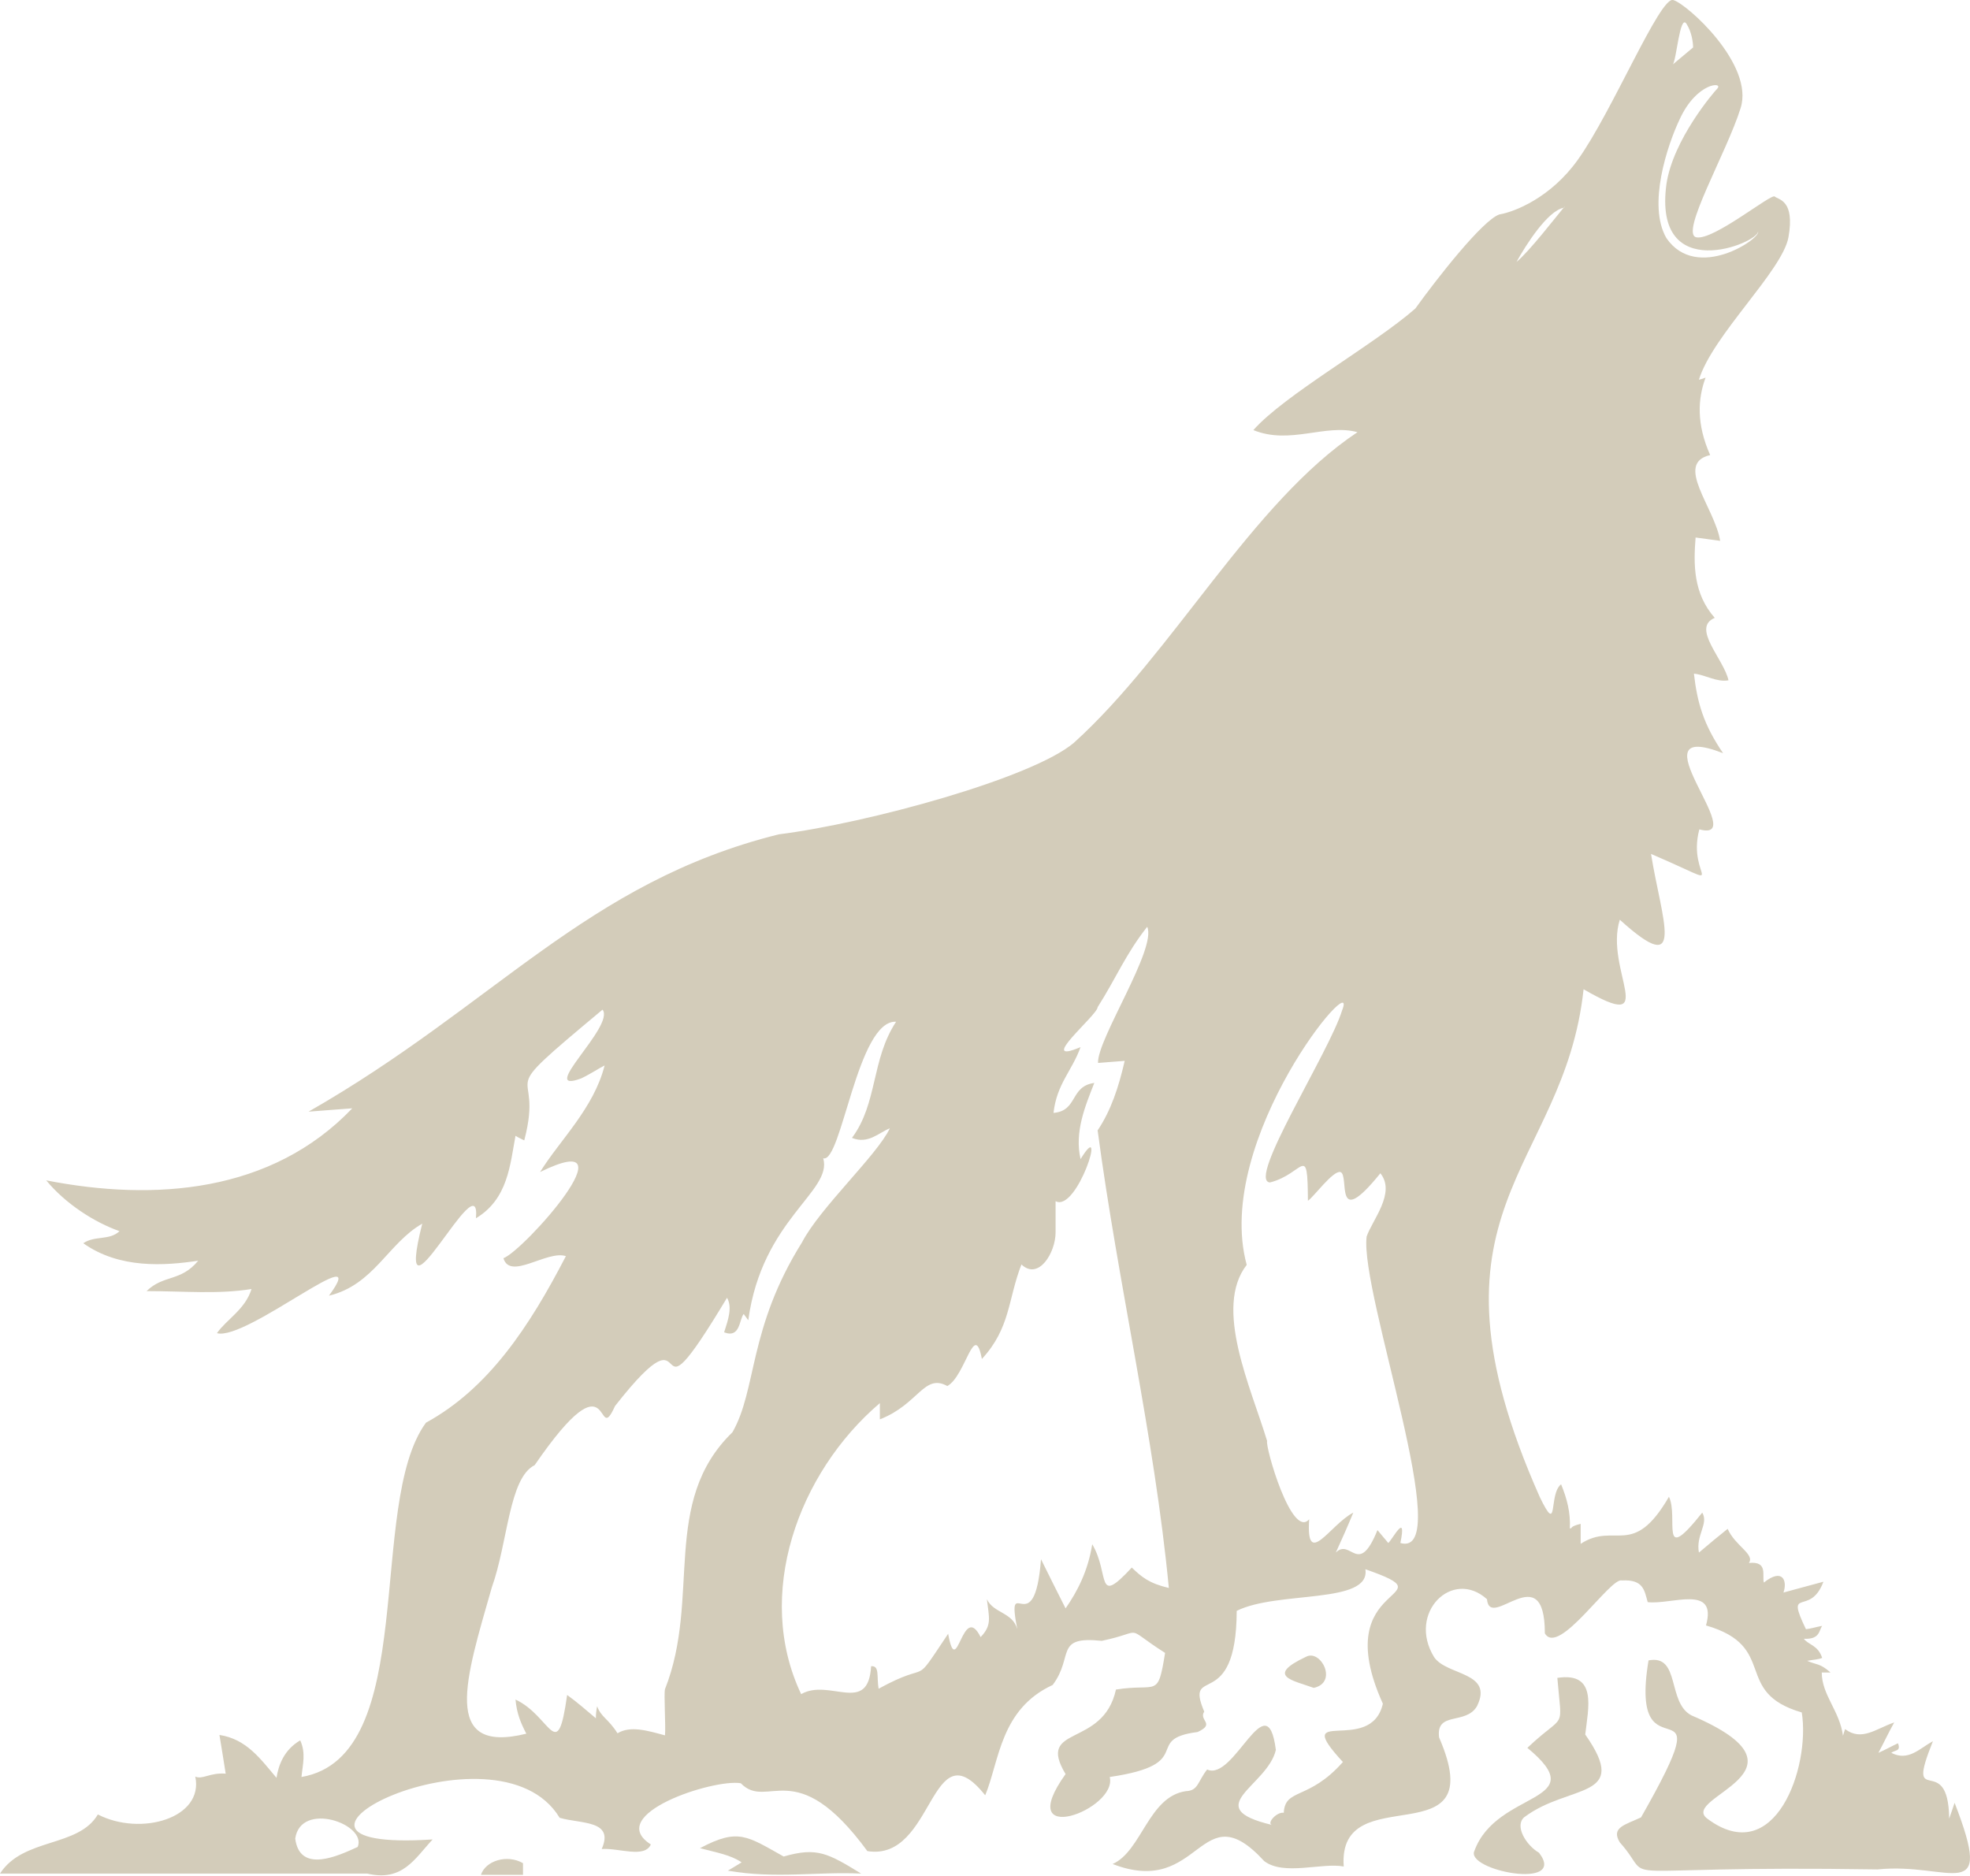
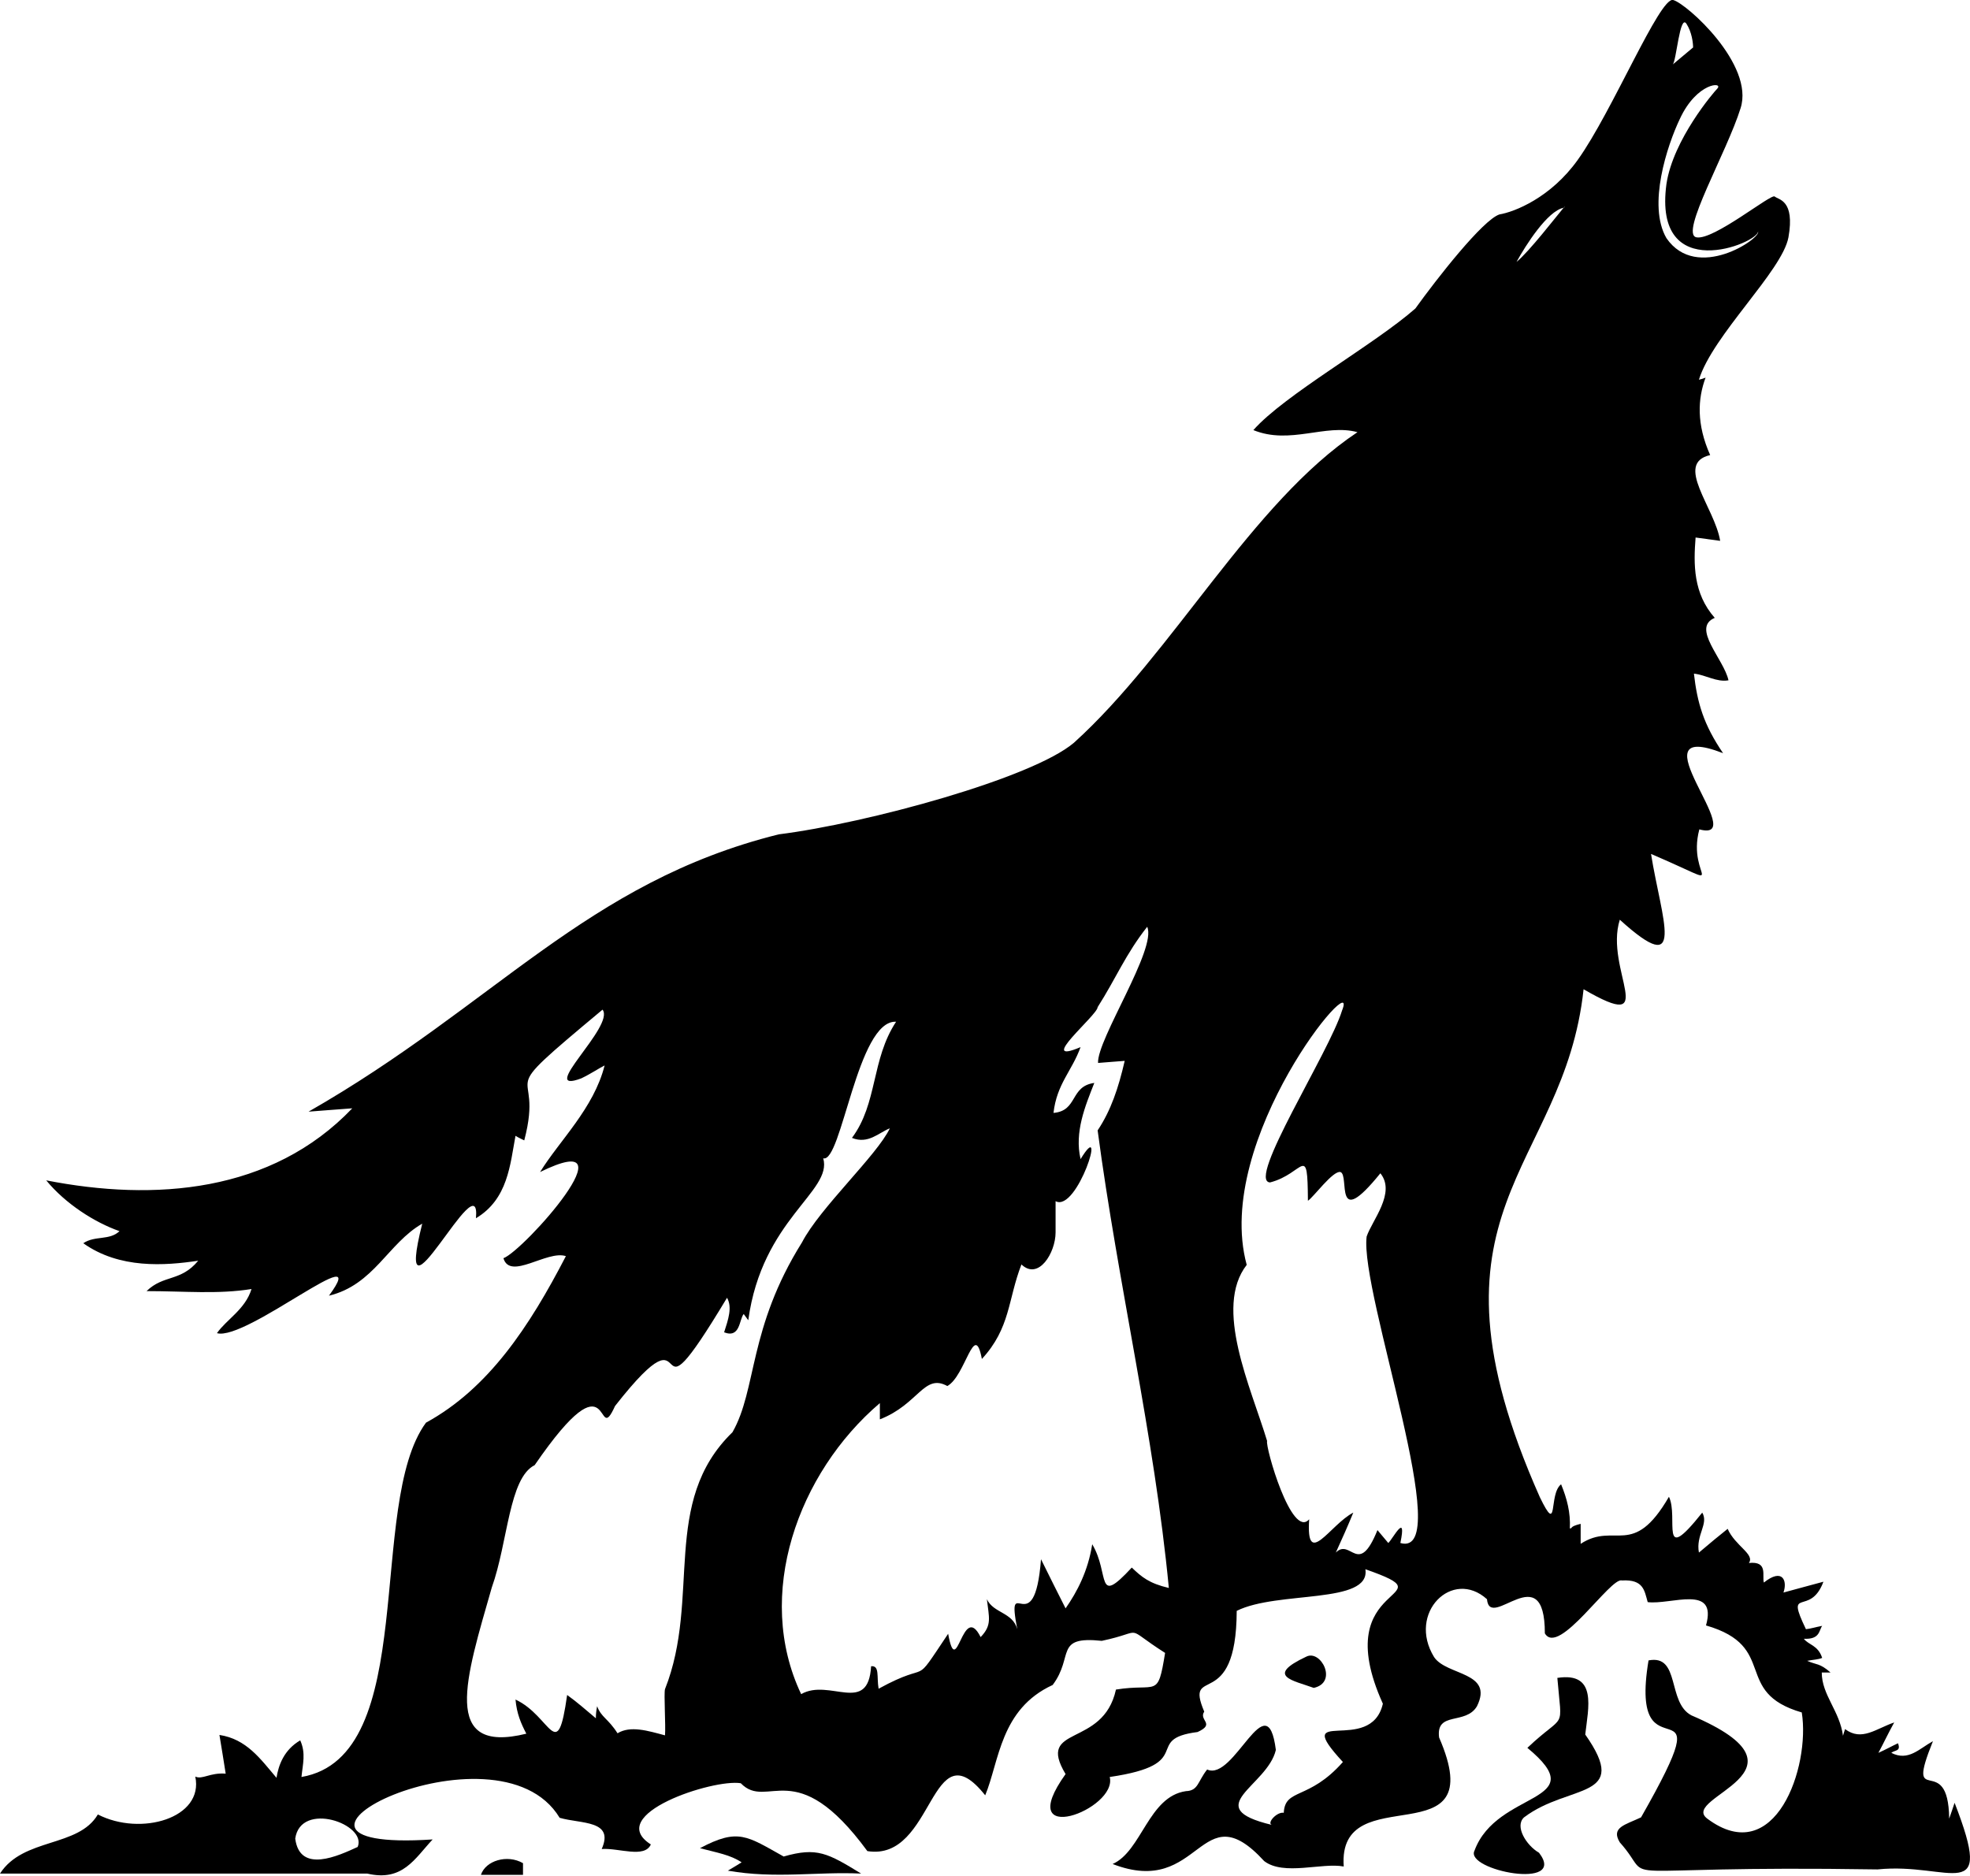
<svg xmlns="http://www.w3.org/2000/svg" version="1.0" id="Layer_1" x="0px" y="0px" viewBox="0 0 473.1 450.4" style="enable-background:new 0 0 473.1 450.4;" xml:space="preserve">
  <style type="text/css">
- 	.st0{fill-rule:evenodd;clip-rule:evenodd;fill:#D3CCBA;}
+ 	.st0{fill-rule:evenodd;clip-rule:evenodd;fill:currentColor;}
</style>
  <g>
    <path class="st0" d="M188.2,445.9c-8.8-4.9-10.9-6.9-20.1-2c4.2,1.1,7.3,1.6,10,3.4c-1.3,0.8-2.1,1.3-3.3,2c11.4,2,21.4,0.2,32,0.7   C198.8,445.1,196.2,443.6,188.2,445.9z" />
    <path class="st0" d="M115.5,450.3c3.6,0,6.9,0,10.1,0c0-1,0-2,0-2.8C121.8,445.3,116.6,446.9,115.5,450.3z" />
    <path class="st0" d="M374,403c1.1,13.2,2.1,8-7.2,16.8c16.2,13.4-7.3,10-12.7,24.7c-2.4,4.7,22.5,9.6,15.5,0.5   c-3.1-1.8-5.9-6.4-3.6-8.5c10.8-8.2,25.8-4.1,14.7-19.9C381.4,410.3,383.7,401.5,374,403z" />
    <path class="st0" d="M313.7,397.9c-10,4.7-3.1,5.7,1.8,7.5C321.4,404.1,317.2,396.1,313.7,397.9z" />
    <path class="st0" d="M469.4,433c-0.5,1.5-0.8,2.4-1.3,3.8c-0.2-16.7-10.8-1.5-3.9-18.6c-3.3,1.8-5.9,4.9-10,2.8   c0.8-0.7,2.4-0.3,1.6-2.3c-1.5,0.7-2.9,1.5-4.7,2.3c1.3-2.4,2.3-4.6,3.8-7.3c-4.4,1.5-7.8,4.6-11.8,1.6c-0.2,0.7-0.3,0.8-0.5,1.6   c-0.8-6-5.1-9.8-5.1-15.2h2.1c-2.6-2.3-3.4-1.8-5.6-2.8c1.6-0.3,2.6-0.3,3.6-0.7c-1-3.1-3.3-3.1-4.4-4.6c3.9,0.2,3.6-2,4.4-3.1   c-1.6,0.3-2.8,0.7-3.9,0.8c-5.1-10.6,1-2.8,4.2-11.4c-2.9,0.8-6,1.6-9.6,2.6c1-2.8-0.2-6-4.7-2.4c-0.5-1.6,1.1-5.2-3.6-4.7   c1.5-2.1-3.3-4.1-5.1-8.2c-2,1.6-4.2,3.4-6.9,5.7c-0.8-4.2,2.4-6.9,0.8-9.6c-10.5,13.2-5.6,1.1-8-3.8c-8.7,15-12.9,5.9-21.2,11.3   V366c-2.9,0.7-1.8,1.1-2.6,1.1c0.2-3.8-0.7-7.2-2.1-10.6c-3.1,2.4-0.5,12.6-5.1,3.1c-30.9-69.5,5.8-78.2,10.5-122   c18.8,10.9,4.9-4.7,8.7-16.7c16.2,14.7,10-0.1,7.5-15.8c20.3,8.7,8.4,6.1,11.6-5.9c12.7,3.4-16.5-26.9,5.7-18.3   c-4.7-6.9-6.2-12.1-7-19.1c2.9,0.3,5.4,2.1,8.3,1.6c-1.1-5.1-9-12.6-3.3-15c-5.2-5.9-5.1-12.9-4.6-19.3c2.1,0.3,3.8,0.5,5.9,0.8   c-1.3-8-11.1-18.6-2.4-20.6c-3.3-7.4-3-13.5-1.1-18.6c-0.5,0.2-1.1,0.4-1.6,0.5c3.3-10.7,20-26.1,21.5-34.2c1.6-9-2.4-9-3.3-9.8   c-0.8-0.8-14.7,10.6-18.8,9.8c-4.1-0.8,7.3-20.4,10.6-31C421.4,15.5,405,0.8,401.8,0S387.1,27,378.9,38.4   c-6.5,9.1-15.2,12.5-18.8,13.1c-4,1.3-15.1,15.5-20.2,22.6c-9.9,8.7-31.4,20.7-38.9,29.2c8.8,3.6,17.3-1.6,25,0.5   c-25.4,16.9-44.3,53.1-68.1,74.6c-10,8.5-49.5,19.3-70.9,22c-46.2,11.5-68.1,41-112.9,66.6c3.6-0.3,6.7-0.5,10.5-0.8   c-19.4,20.3-47.5,22.4-73.5,17.3c4.6,5.6,11.6,10.1,17.6,12.2c-2.4,2.3-5.9,1-8.7,2.9c8.7,6.2,19.6,5.4,27.6,4.2   c-4.2,5.1-8.3,3.3-12.4,7.3c9.1,0,17.1,0.8,25.2-0.5c-1.5,4.9-6,7.3-8.3,10.6c7,2,37.7-23.7,26.9-9c10.8-2.6,14.2-12.6,22.4-17.3   c-7.3,29.1,14.2-15.8,12.9-1.3c7.7-4.6,8.2-12.9,9.5-19.8c0.8,0.5,1.5,0.8,2.1,1.1c5.1-19.4-9-8.2,18.8-31.4   c3.1,3.9-16,20.6-5.1,16.5c2.3-1.1,4.2-2.4,5.6-3.1c-2.6,10.3-10.8,18-15.5,25.6c23-11.3-3.9,18.9-8.8,20.7c1.6,5.4,10.5-2,15-0.5   c-8.8,17-18.6,31.8-33.6,40c-14.4,19.6-1.3,80.2-29.9,85.1c0.3-3.1,1.1-5.7-0.3-8.8c-3.9,2.3-5.2,5.9-5.7,9   c-3.9-4.6-7.2-9.3-13.7-10.3c0.5,3.1,1,6,1.5,9.3c-3.8-0.3-5.6,1.5-7.3,0.7c2.1,10-13.1,14.4-23.4,9.1C18.8,443.8,5.6,441.3,0,450   h88.2c8.5,2,11.4-3.6,15.7-8.2c-50.6,3.3,15.4-30.2,30.5-5.2c5.1,1.5,13.2,0.5,10.1,7.5c4.1-0.3,10.3,2.3,11.8-1.1   c-11.3-7.2,15-15.8,21.6-14.7c6.5,6.7,13.1-7.3,30.4,16.3c16.2,2.6,15-30.1,28.3-13.4c3.4-8.2,3.6-20.7,16.2-26.5   c5.2-6.9,0.3-11.8,11.8-10.6c10.9-2.3,4.7-3.8,15.2,2.9c-1.8,11.1-1.8,7.2-11.8,8.8c-3.1,14.2-19.3,8.3-12.1,20.3   c-12.9,18,12.6,8.5,10.6,0.7c21.2-3.1,7.7-9.1,21.1-10.8c4.4-2,0.2-2.8,1.6-4.9c-4.9-11.6,7.7,0.7,7.8-24.2   c9.8-4.9,32.2-1.5,30.9-10c21.4,7.5-9.5,2,4.2,32.3c-2.9,12.6-22.5,0-9.6,14c-8.2,9.3-13.9,6.2-14.2,12.2c-1.6-0.3-4.1,2.4-2.9,2.9   c-17.5-4.2-1-9.3,1-18c-2.1-16.5-10,7.7-16.5,4.7c-2.3,2.9-2.1,5.1-5.1,5.2c-9,1.3-10.6,14.4-17.6,17.5   c21.4,8.3,20.9-17.6,36.4-0.7c4.7,3.6,13.9,0.3,19.1,1.3c-1.6-21.9,35.8-1.3,22.9-31c-0.8-6.4,6.4-2.9,9.1-7.5   c4.1-8.3-7.3-7.3-10.3-11.8c-6.5-10.6,4.4-21.4,12.7-13.9c0.7,7.8,13.9-10.5,13.9,8.2c3.3,5.7,15.8-13.6,18.5-12.7   c5.2-0.3,5.4,2.4,6.2,5.2c5.6,0.7,16.8-4.4,14,5.6c17.6,5.1,6.2,16,23,20.9c2.1,13.1-6.4,37.7-22.7,25.5   c-6.9-5.2,27.8-11.3-3.8-24.8c-5.9-3.1-2.6-14.7-10.3-13.2c-5.1,30.7,19.1,1-1.8,37.7c-3.8,1.8-7.3,2.4-5.1,6   c9.5,10.6-7,5.4,61.9,6.5C468.3,447.2,479.2,458.2,469.4,433z M405,5.7c1.3,2,1.6,4.6,1.6,5.7l-4.9,4.1   C402.6,14.7,403.4,3.3,405,5.7z M403.4,28.6c4.1-8.9,10.6-9,9-7.3c-0.8,0.8-10.6,12.2-12.2,22.9c-3.3,24.5,22,14.2,22,11.4   c0.8,1.6-14.7,12.2-22,1.6C395.6,49.3,400.4,34.9,403.4,28.6z M375.5,49.9c0.4-0.4,0.5-0.5,0.1,0C375.6,49.8,375.6,49.9,375.5,49.9   c-1.6,1.9-8.4,10.7-11.3,13C366.4,58.9,371.6,50.7,375.5,49.9z M85.9,443.6c-4.6,2.1-13.9,6.5-15-2   C72.2,432.5,88.2,438.1,85.9,443.6z M175.9,344c-17.3,16.8-7.5,39.7-16.2,61.7c-0.3,1.1,0.2,8.8,0,11.1c-4.1-1.1-8.3-2.4-11.4-0.5   c-2.3-3.6-3.9-3.8-4.9-6.5c-0.2,1.1-0.3,1.8-0.3,2.9c-2.4-2-4.4-3.8-6.9-5.6c-2.4,17-3.8,5.1-12.4,1.1c0.3,3.4,1.3,5.7,2.6,8.2   c-20.7,5.1-14.5-13.4-8.3-35.1c3.9-10.9,4.1-26.3,10.3-29.4c19.3-28.1,14.5-3.6,19.3-14.2c21.4-27.3,5.7,9.3,26.9-26   c1.3,2.3,0.3,5.2-0.7,8.3c3.9,1.5,3.6-3.1,4.7-4.4c0.5,0.7,0.8,1.1,1.1,1.5c3.3-24.3,20.3-30.9,18-38.9c4.4,1.3,8.2-33.3,17.5-32.8   c-6,9.1-4.4,19.6-10.6,27.9c3.9,1.6,6.5-1.3,9.1-2.3c-3.1,6.5-16.8,19.1-21.1,27.4C179.7,319,181.8,333.7,175.9,344z M271.8,376.5   c-8.8,9.5-5.2,1.6-9.5-5.6c-1,6.4-3.6,11.4-6.4,15.4c-1.8-3.6-3.8-7.5-5.9-11.8c-1.6,20.7-8.5,2.3-5.7,16.8   c-1.1-4.1-5.7-3.8-7.3-7.2c0.5,4.4,1.3,6.2-1.5,9.1c-4.4-8.8-5.7,10.8-7.8-0.8c-9.1,13.6-3.4,5.9-16.7,13.2   c-0.5-2.9,0.3-5.6-1.8-5.4c-0.7,11.8-10,2.8-16.8,6.7c-11.3-23.8-0.8-53.1,18.9-69.9v3.9c9.3-3.6,10.6-11.1,16.2-8   c4.4-2.4,6.5-16,8.3-6.5c6.9-7.5,6.2-14.2,9.5-22.7c4.1,3.9,8.2-2.8,8.2-7.7v-7.5c5.2,2.8,12.6-20.9,6-10.1   c-1.5-6.5,1.1-12.7,3.3-18.3c-5.9,0.8-3.9,6.7-9.8,7.2c0.8-7,4.4-10,6.5-15.8c-10.9,4.6,4.1-7.7,4.1-9.6   c4.4-6.9,6.7-12.7,11.9-19.3c2.4,5.2-12.1,27.1-11.8,32.7c2.1-0.2,4.2-0.3,6.4-0.5c-1.5,6.5-3.3,11.9-6.5,16.7   c4.9,36.9,13.6,73.3,17.1,109.9C276,380.3,274.2,378.8,271.8,376.5z M336.3,370.6c1.6-7.7-1.8-1-2.9,0c-0.8-1-1.8-2.1-2.6-3.1   c-4.6,11.4-6.4,1.8-10,5.4c1.5-3.3,2.8-6.2,4.2-9.6c-5.6,2.9-11.4,13.7-10.6,1.6c-4.2,4.9-10.6-17.5-10.1-18.8   c-3.9-12.9-12.9-32-4.9-42.3c-8.2-30.2,27.4-72.4,22.9-61.1c-3.1,10.1-23,41-17.3,41.3c8.2-2.1,9-9.8,9.1,4.4   c1.3-0.8,6-7.3,7.8-6.9c2.3,0.7-1.8,14.4,9.6,0.3c3.8,4.7-2,11.3-3.3,15.2C326.5,310.4,349.8,374.5,336.3,370.6z" />
  </g>
</svg>
